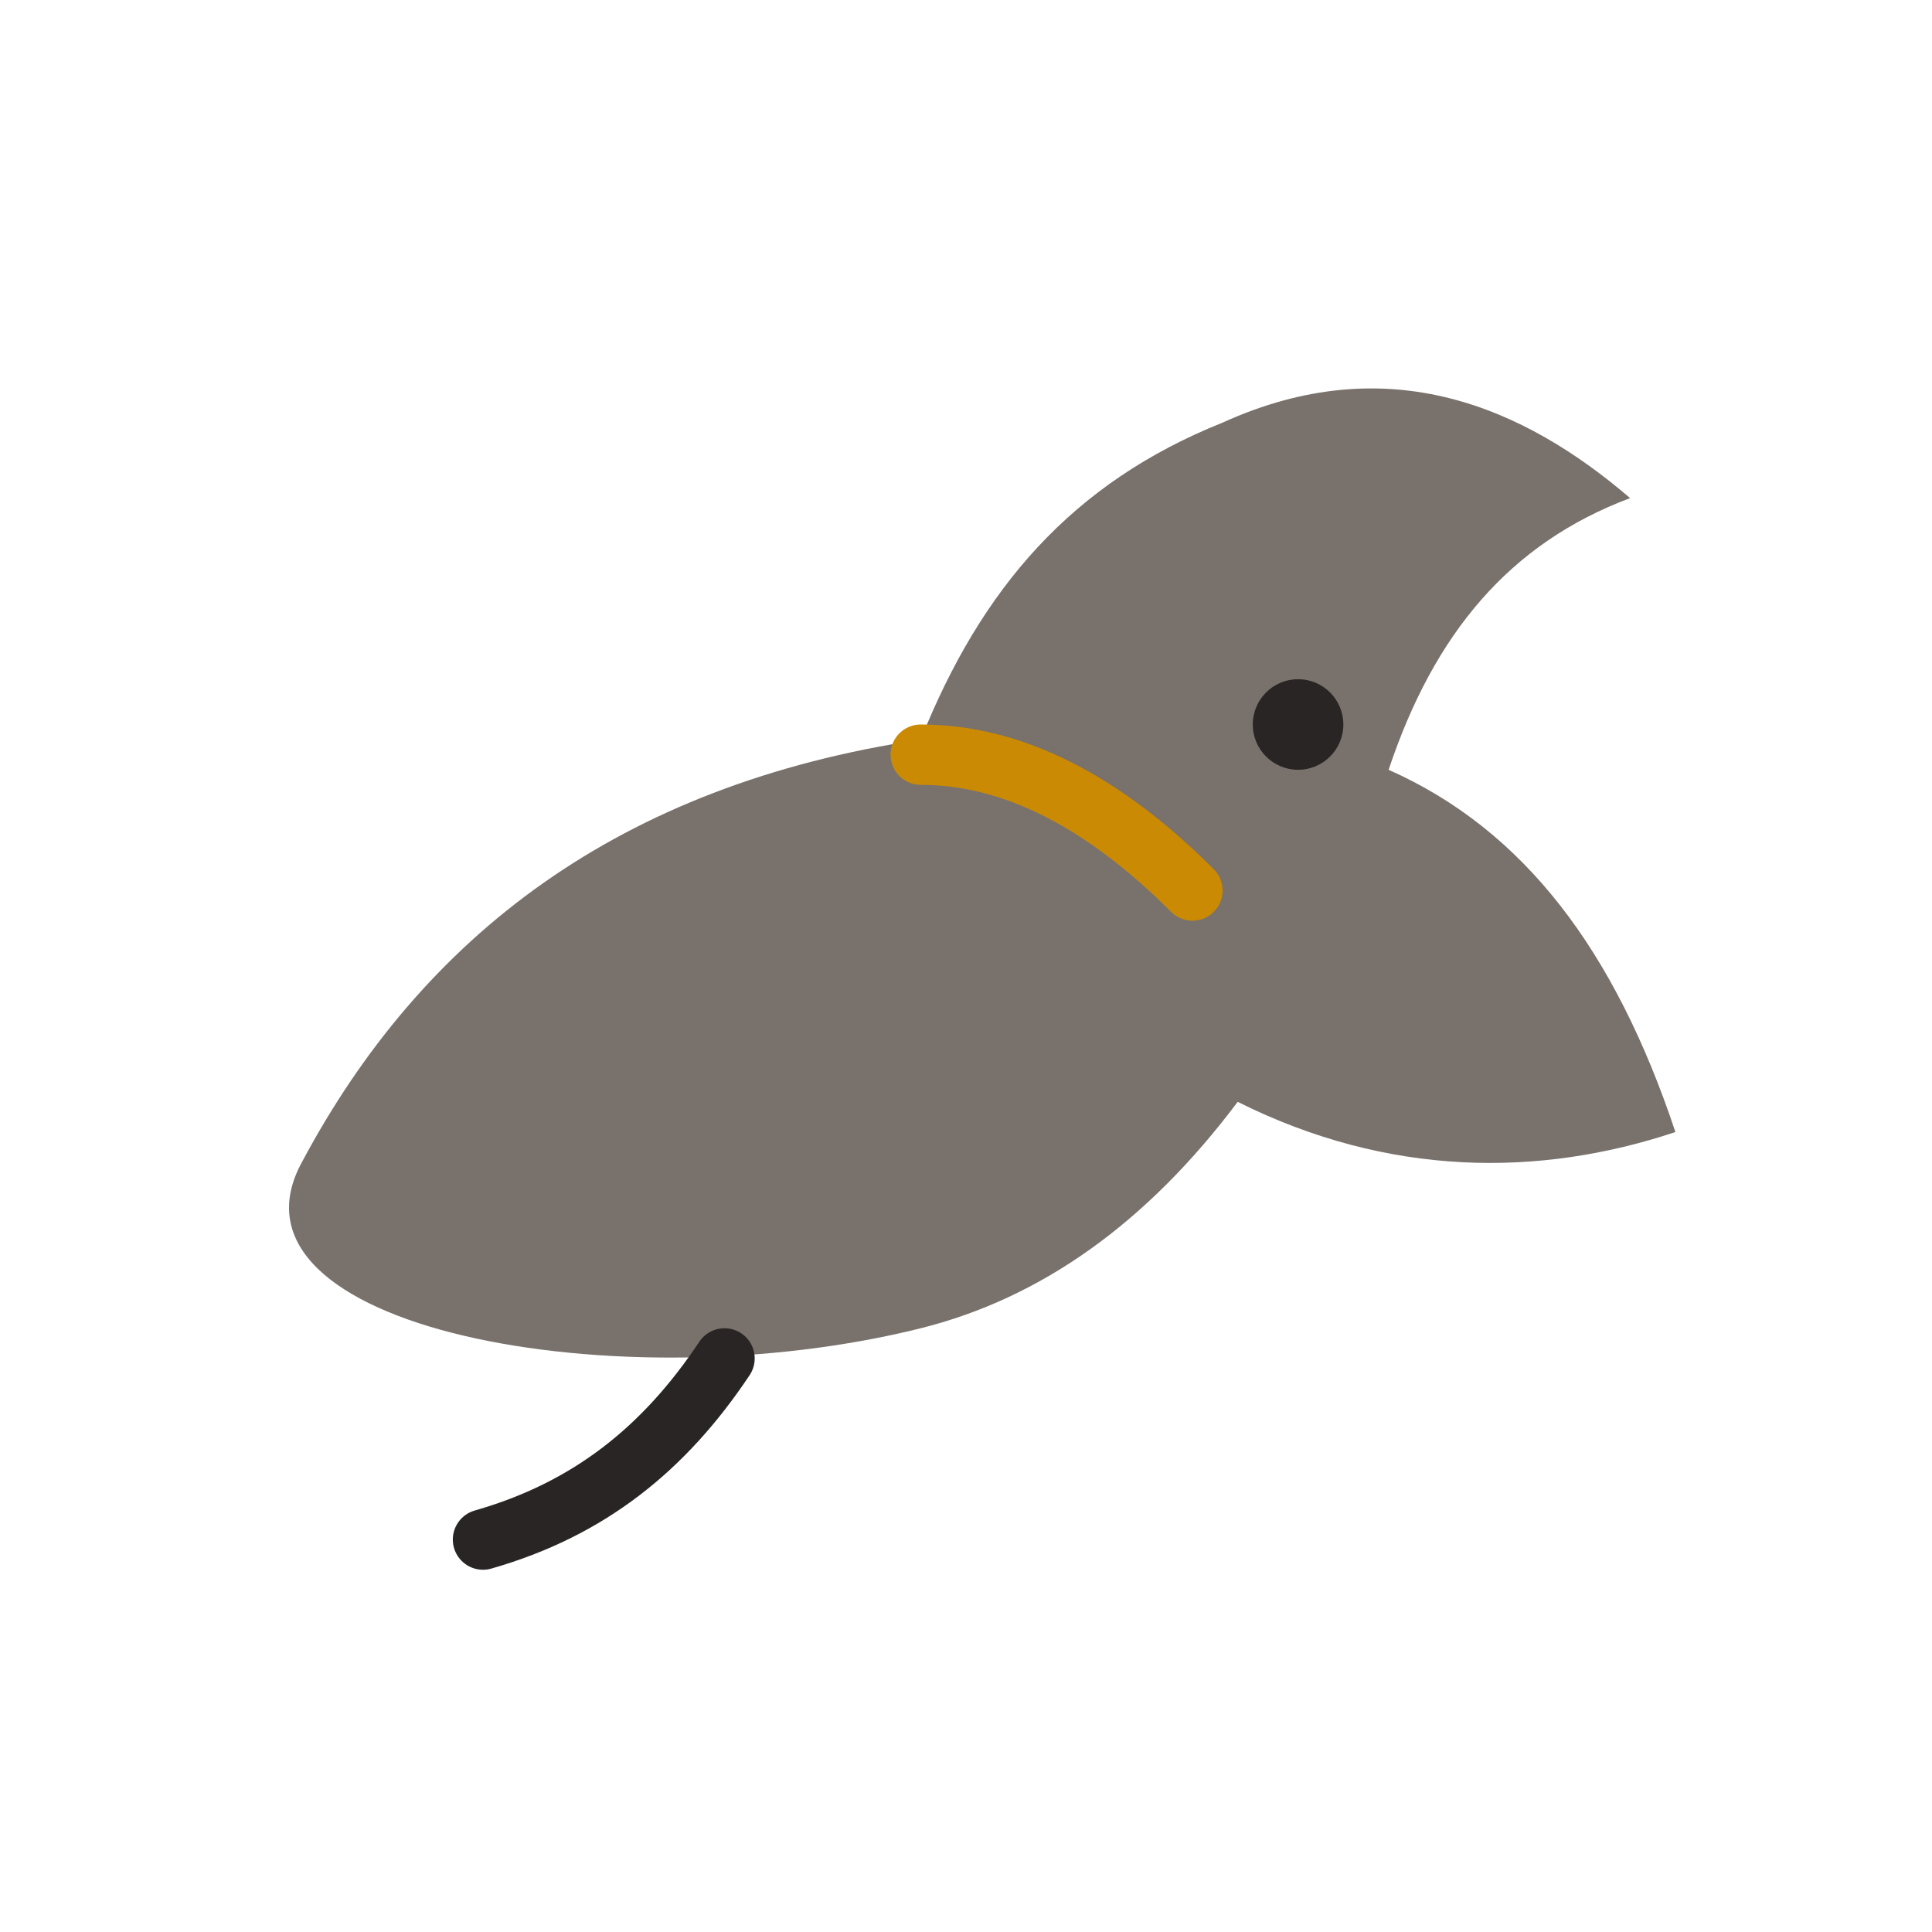
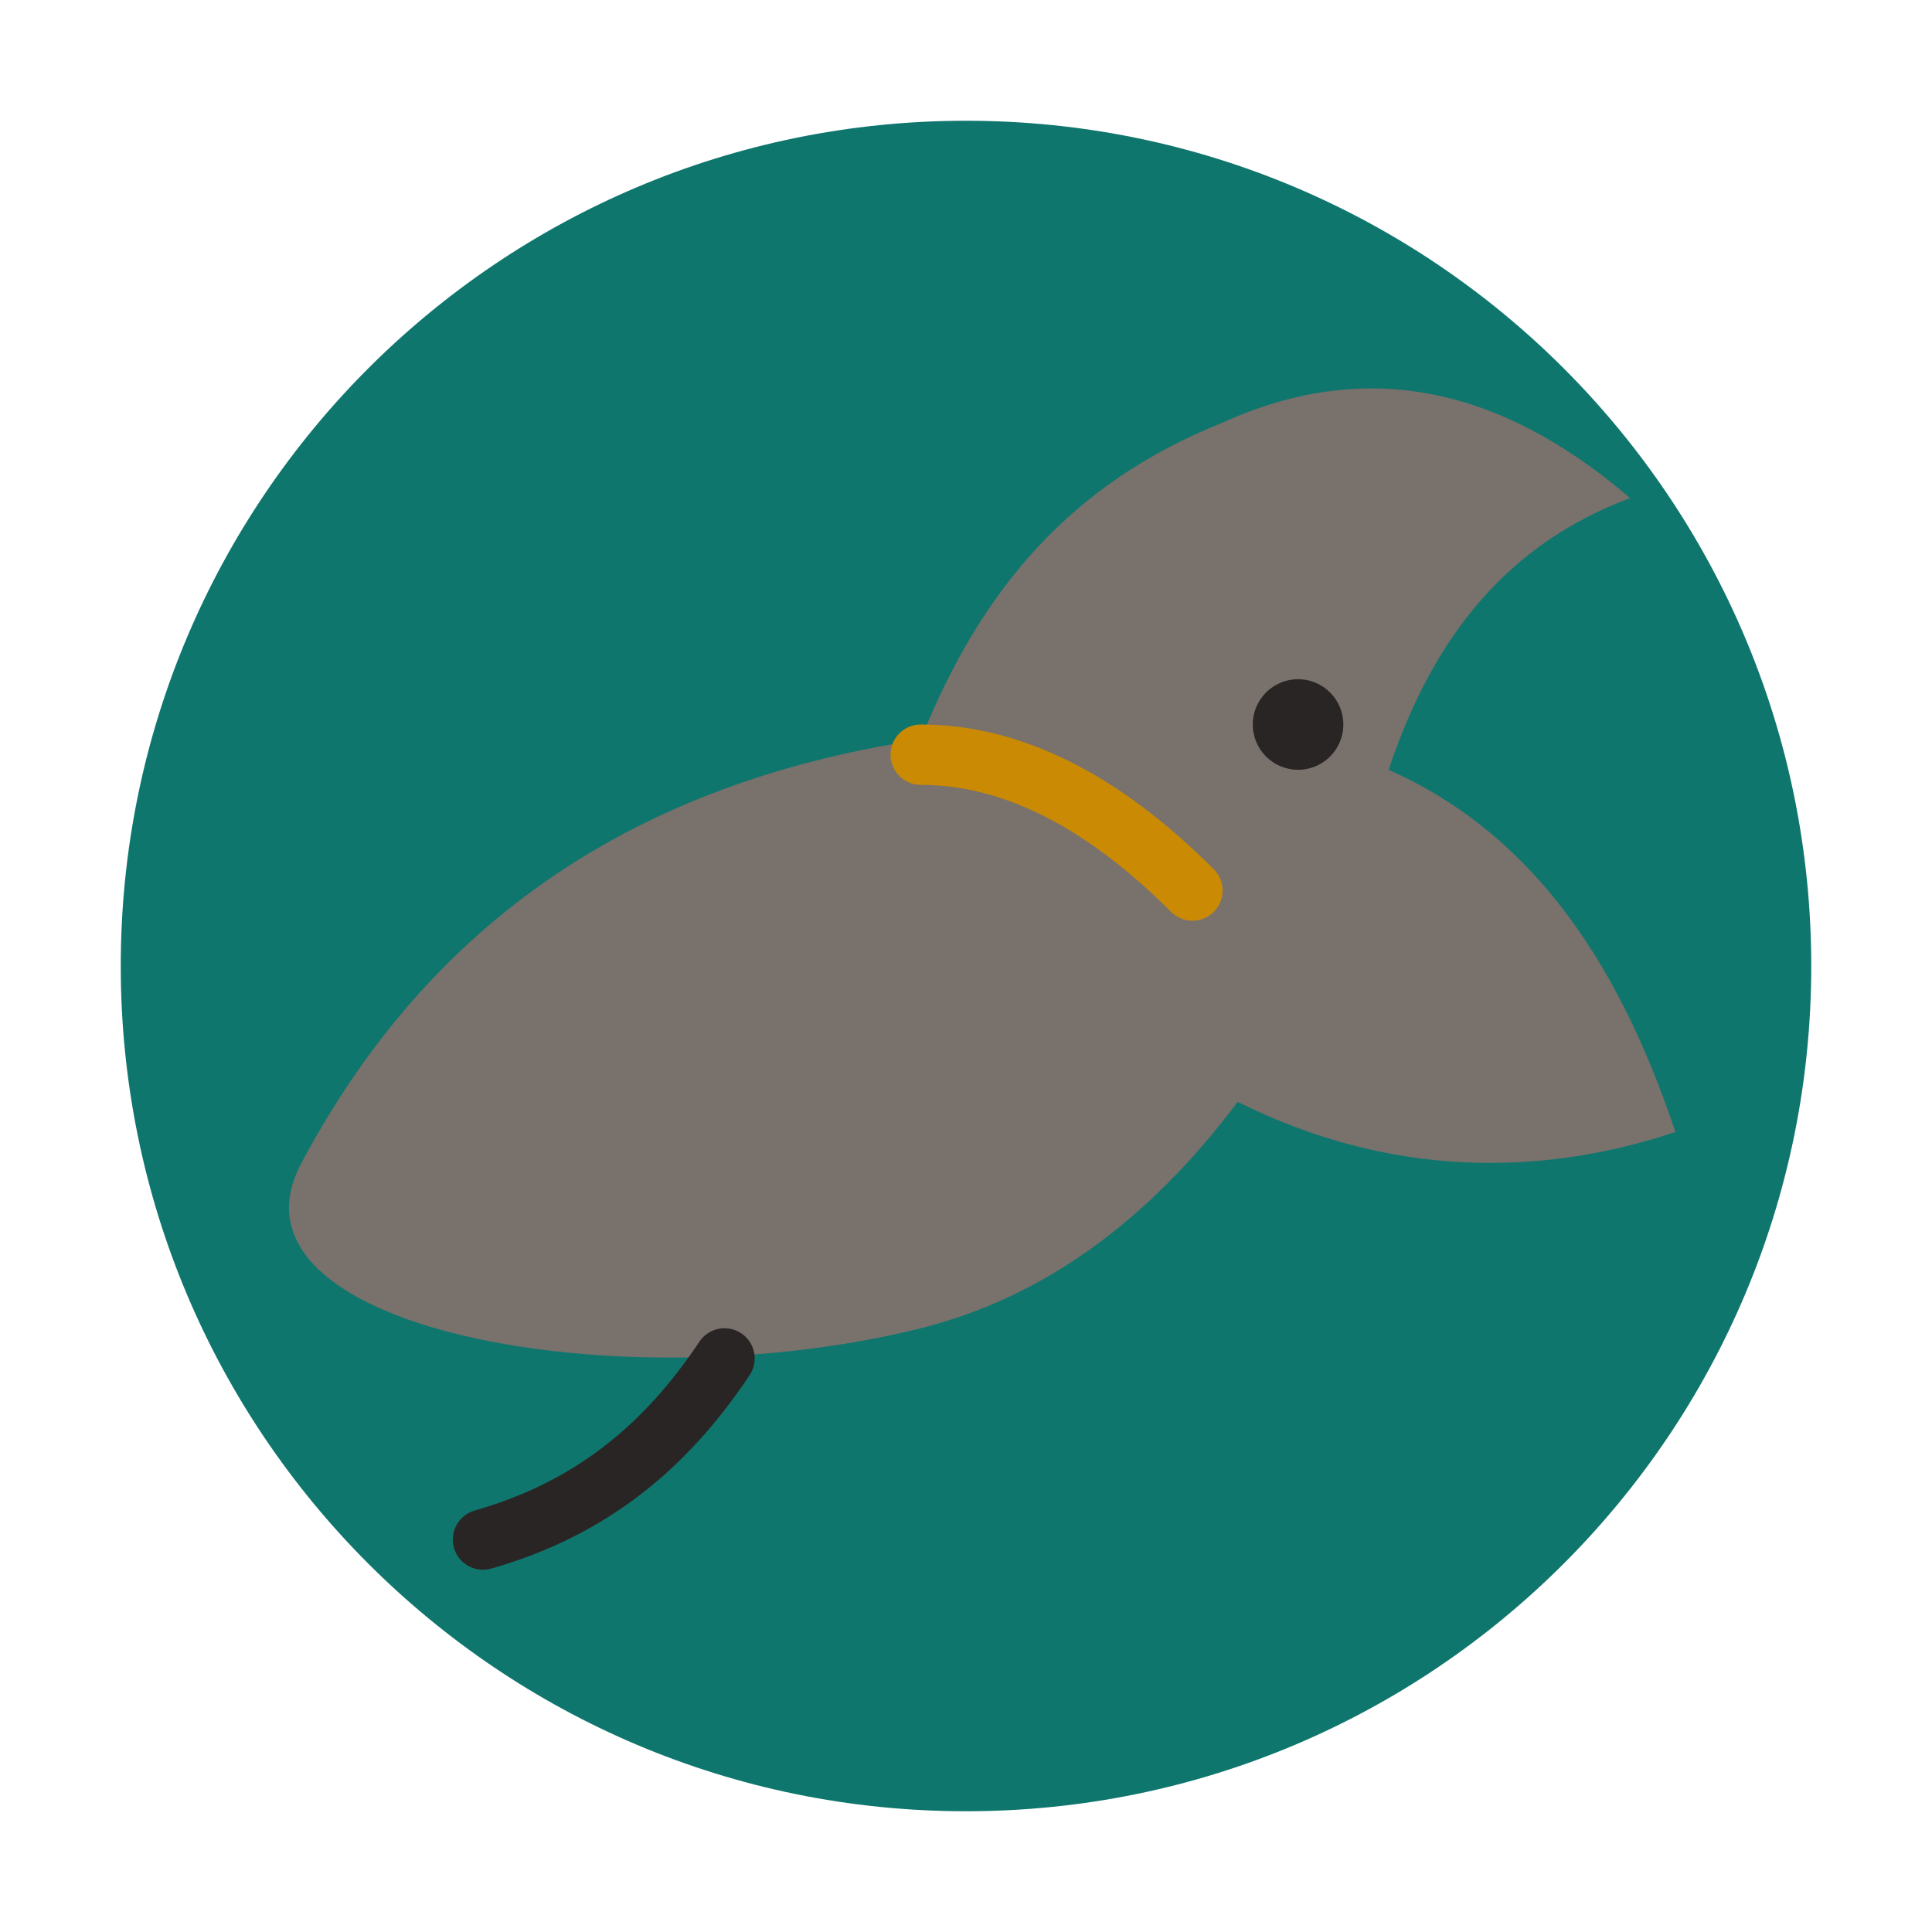
<svg xmlns="http://www.w3.org/2000/svg" viewBox="0 0 256 256" fill="none">
+   <circle cx="128" cy="128" r="112" fill="#0f766e" />
+   <circle cx="128" cy="128" r="104" fill="#0f766e" opacity="0.92" />
  <path d="M40 154c16-30 42-50 82-56 8-20 20-34 40-42 22-10 40-2 54 10-16 6-26 18-32 36 18 8 30 24 38 48-18 6-38 6-58-4-12 16-26 26-42 30-40 10-94 0-82-22Z" fill="#78716c" />
  <path d="M122 100c12 0 24 6 36 18" stroke="#ca8a04" stroke-width="8" stroke-linecap="round" />
  <circle cx="172" cy="96" r="6" fill="#292524" />
  <path d="M96 180c-8 12-18 20-32 24" stroke="#292524" stroke-width="8" stroke-linecap="round" />
</svg>
